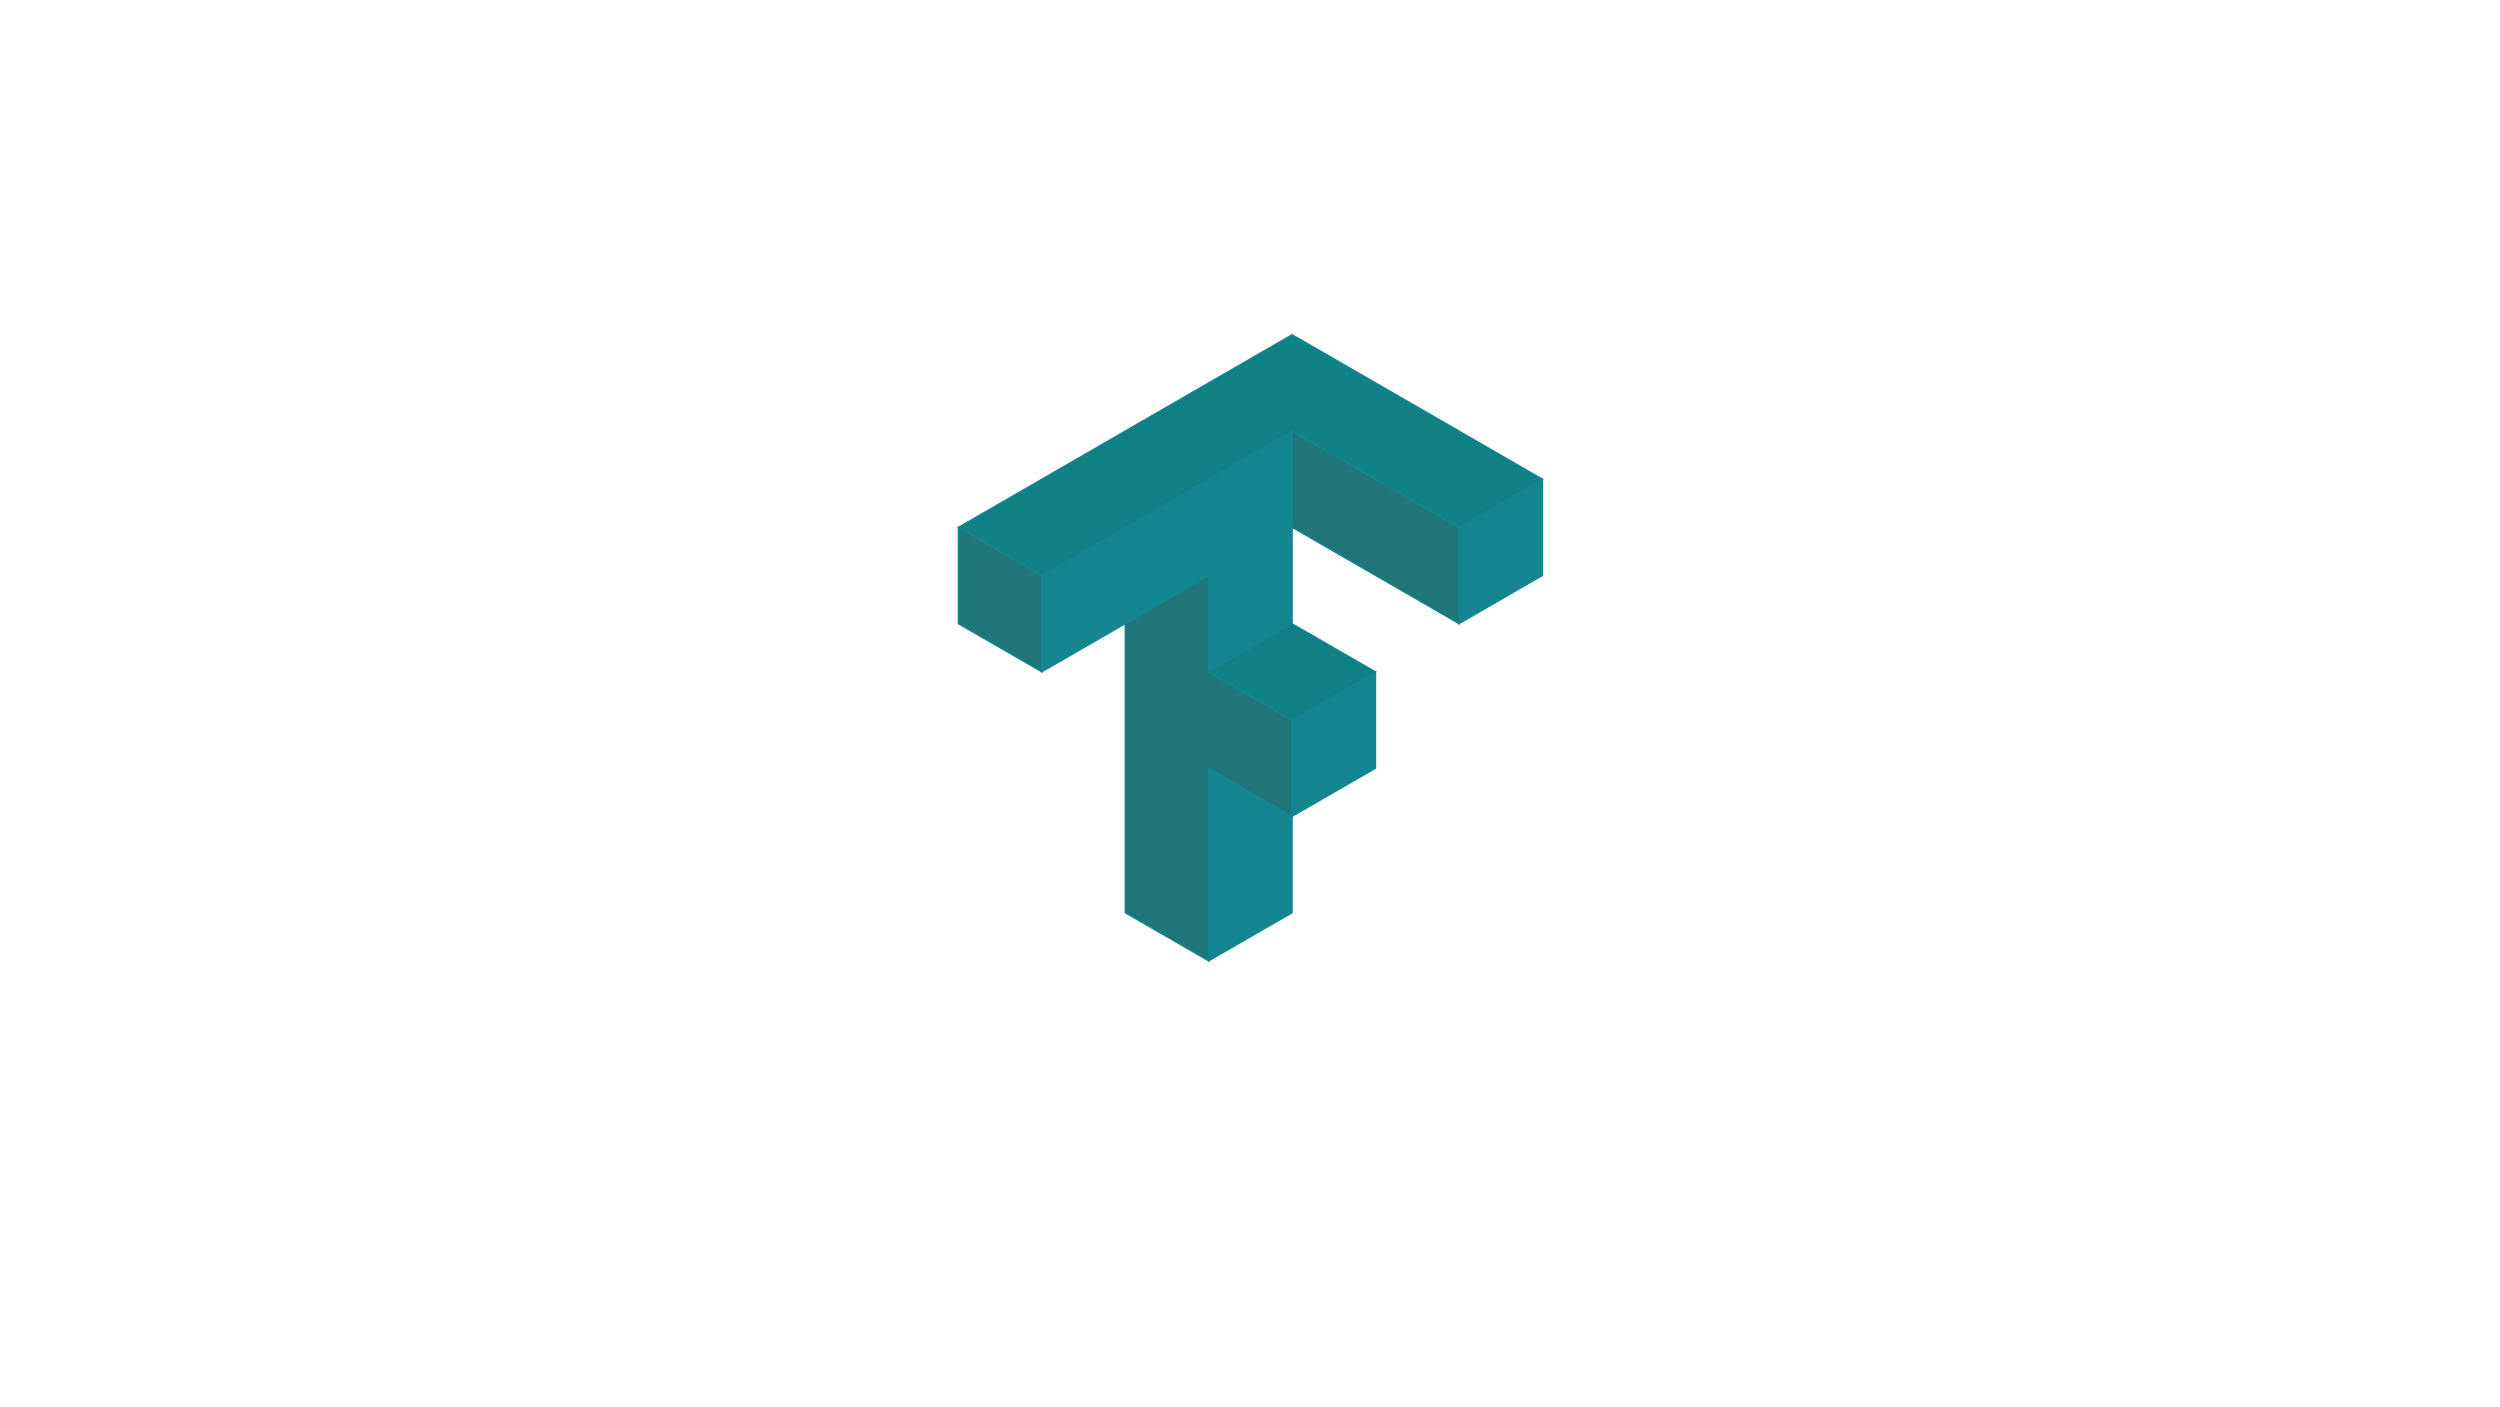
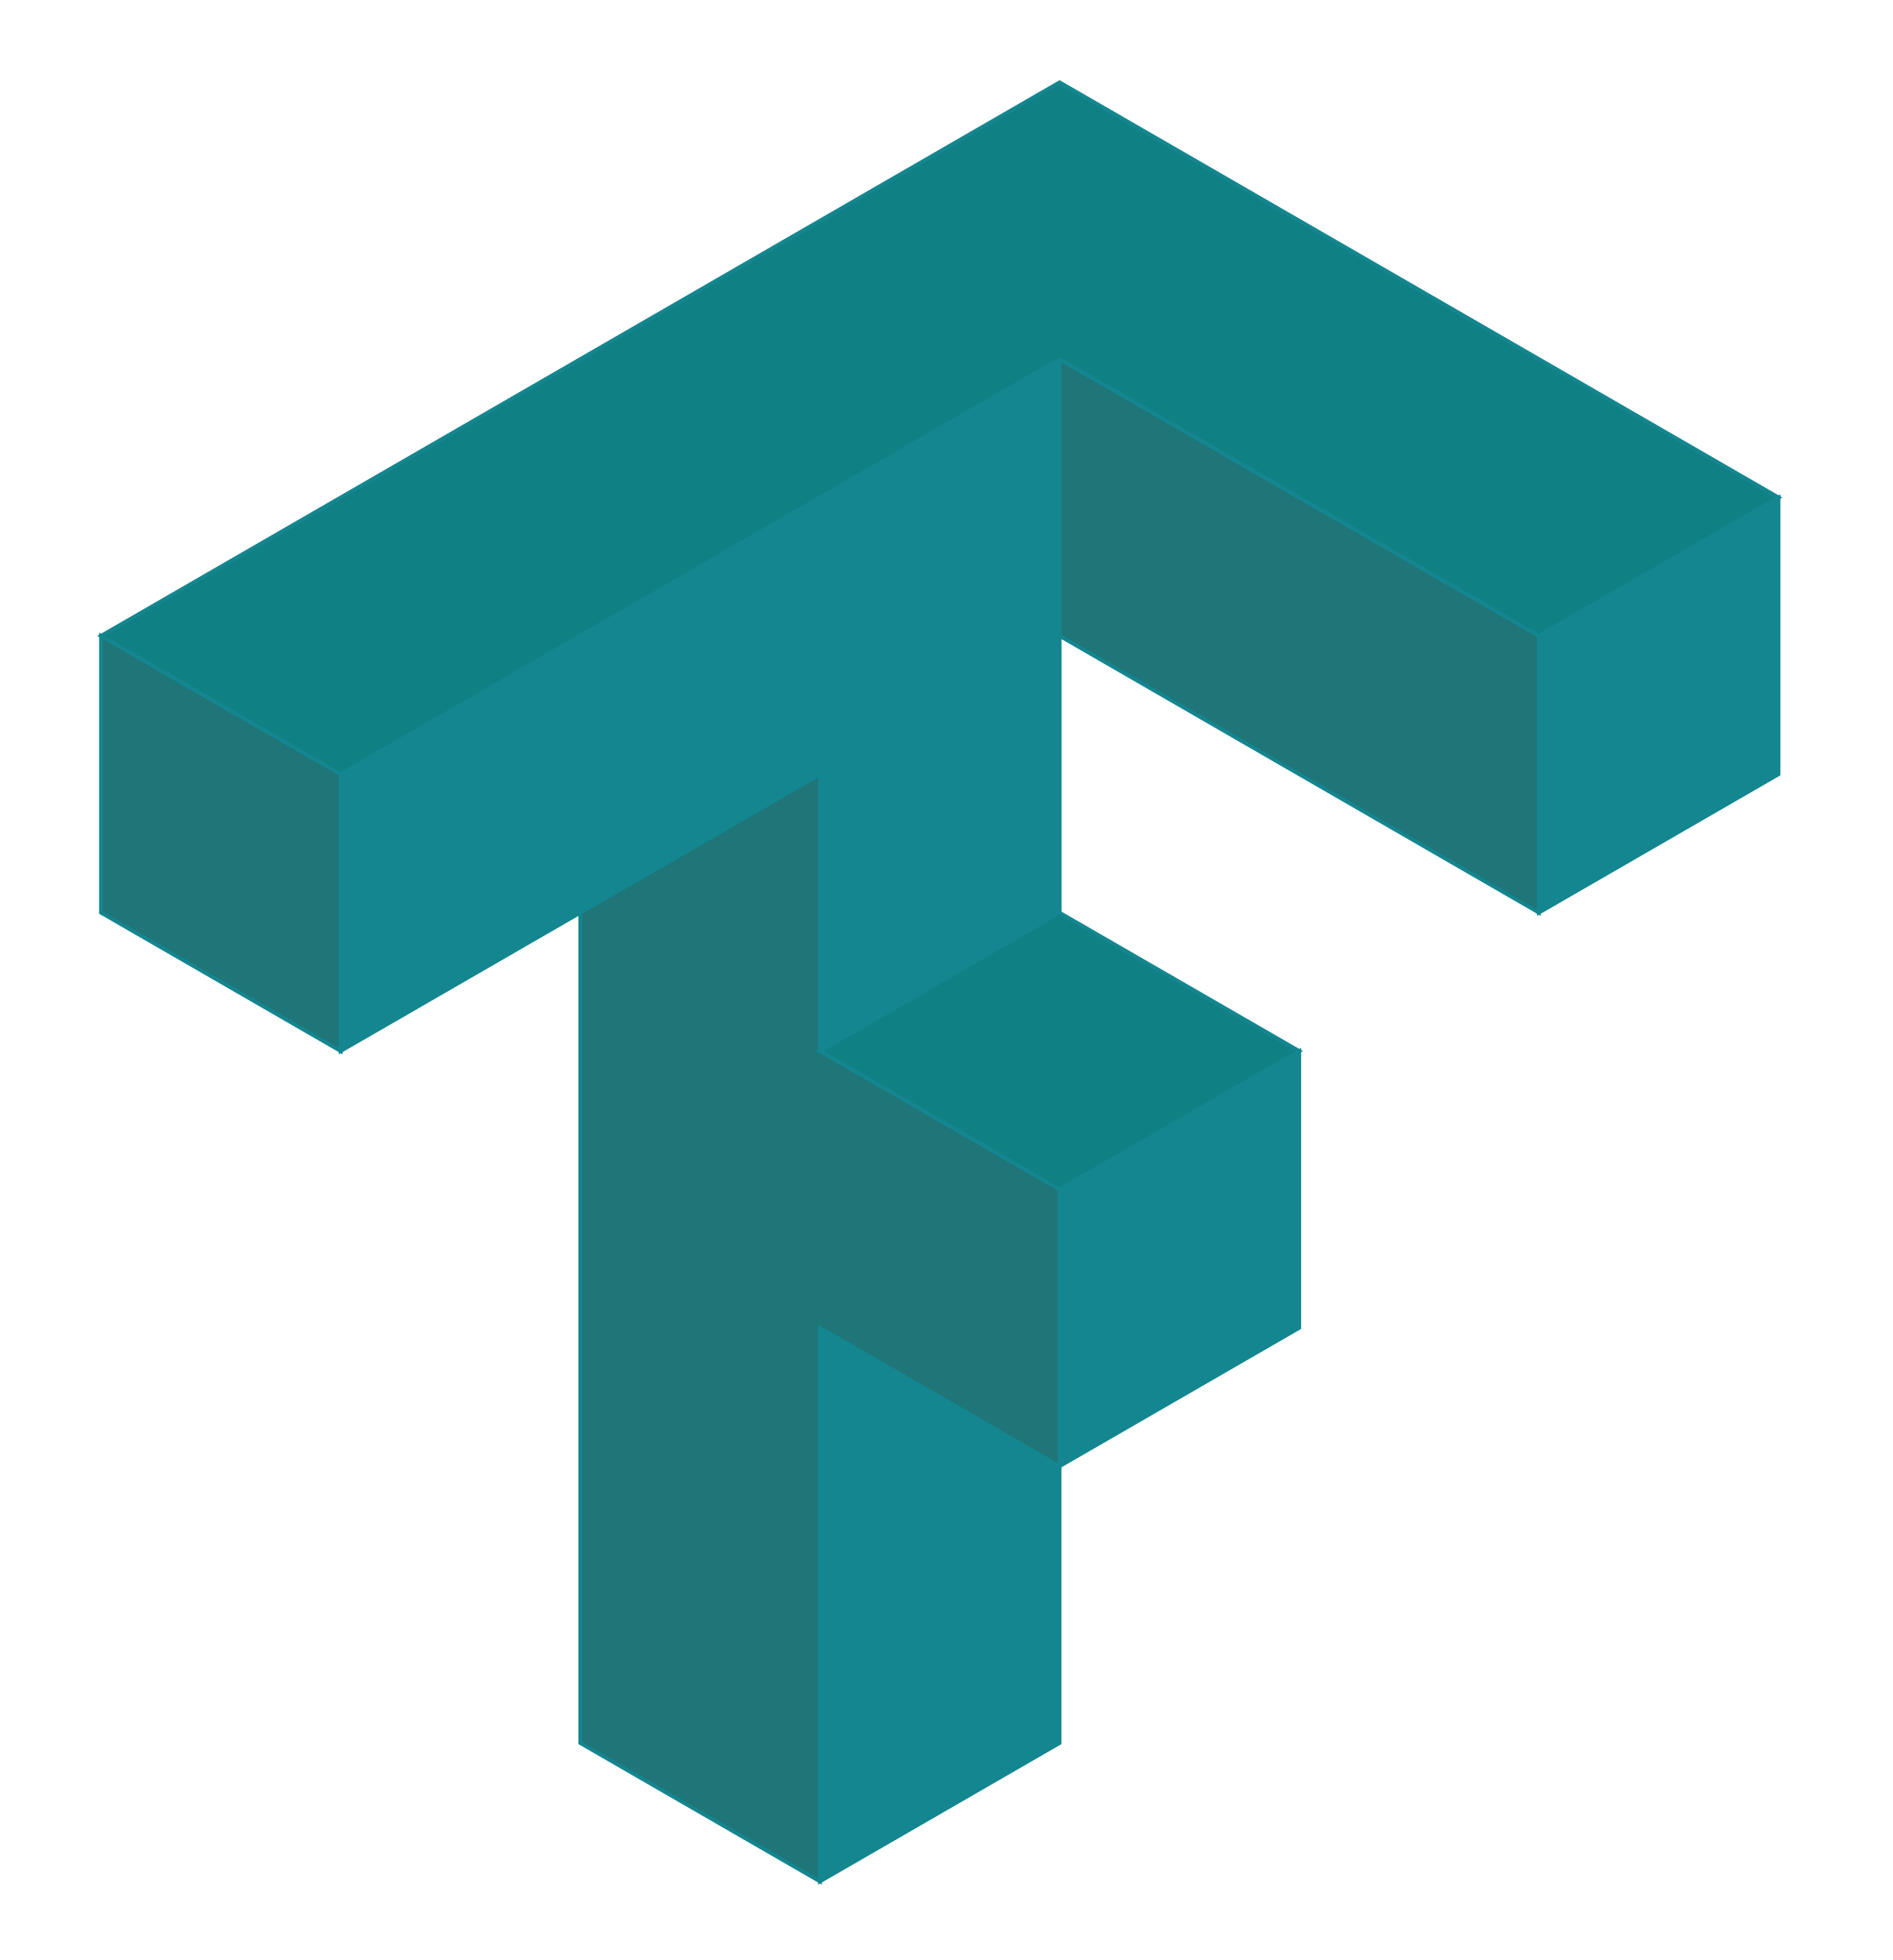
- <svg xmlns="http://www.w3.org/2000/svg" id="Layer_1" data-name="Layer 1" viewBox="0 0 1920 1080">
+ <svg xmlns="http://www.w3.org/2000/svg" id="Layer_1" data-name="Layer 1" viewBox="0 0 506 524">
  <defs>
    <style>.cls-1{fill:#1f7577;}.cls-1,.cls-2,.cls-3{stroke:#138690;stroke-miterlimit:10;}.cls-2{fill:#138690;}.cls-3{fill:#0f8184;}</style>
  </defs>
-   <path class="cls-1" d="M992.33,331v74l128.18,74V405ZM736,405v74l64.09,37V442Zm192.25,37-64.09,37V701l64.09,37V590l64.09,37V553l-64.09-37Z" />
-   <path class="cls-2" d="M992.33,331,800.09,442v74l128.18-74v74l64.09-37V331Zm192.25,37-64.09,37v74l64.09-37ZM1056.42,516l-64.09,37v74l64.09-37ZM992.33,627l-64.09-37V738l64.09-37Z" />
-   <path class="cls-3" d="M992.33,257,736,405l64.09,37L992.33,331l128.18,74,64.09-37Zm0,222-64.09,37,64.09,37,64.09-37Z" />
+   <path class="cls-1" d="M283.33,96v74l128.18,74V170ZM27,170v74l64.09,37V207Zm192.25,37-64.09,37V466l64.09,37V355l64.09,37V318l-64.09-37Z" />
+   <path class="cls-2" d="M283.33,96,91.09,207v74l128.18-74v74l64.09-37V96Zm192.25,37-64.09,37v74l64.09-37ZM347.42,281l-64.09,37v74l64.09-37ZM283.33,392l-64.09-37V503l64.09-37Z" />
+   <path class="cls-3" d="M283.33,22,27,170l64.09,37L283.33,96l128.18,74,64.09-37Zm0,222-64.09,37,64.09,37,64.09-37Z" />
</svg>
